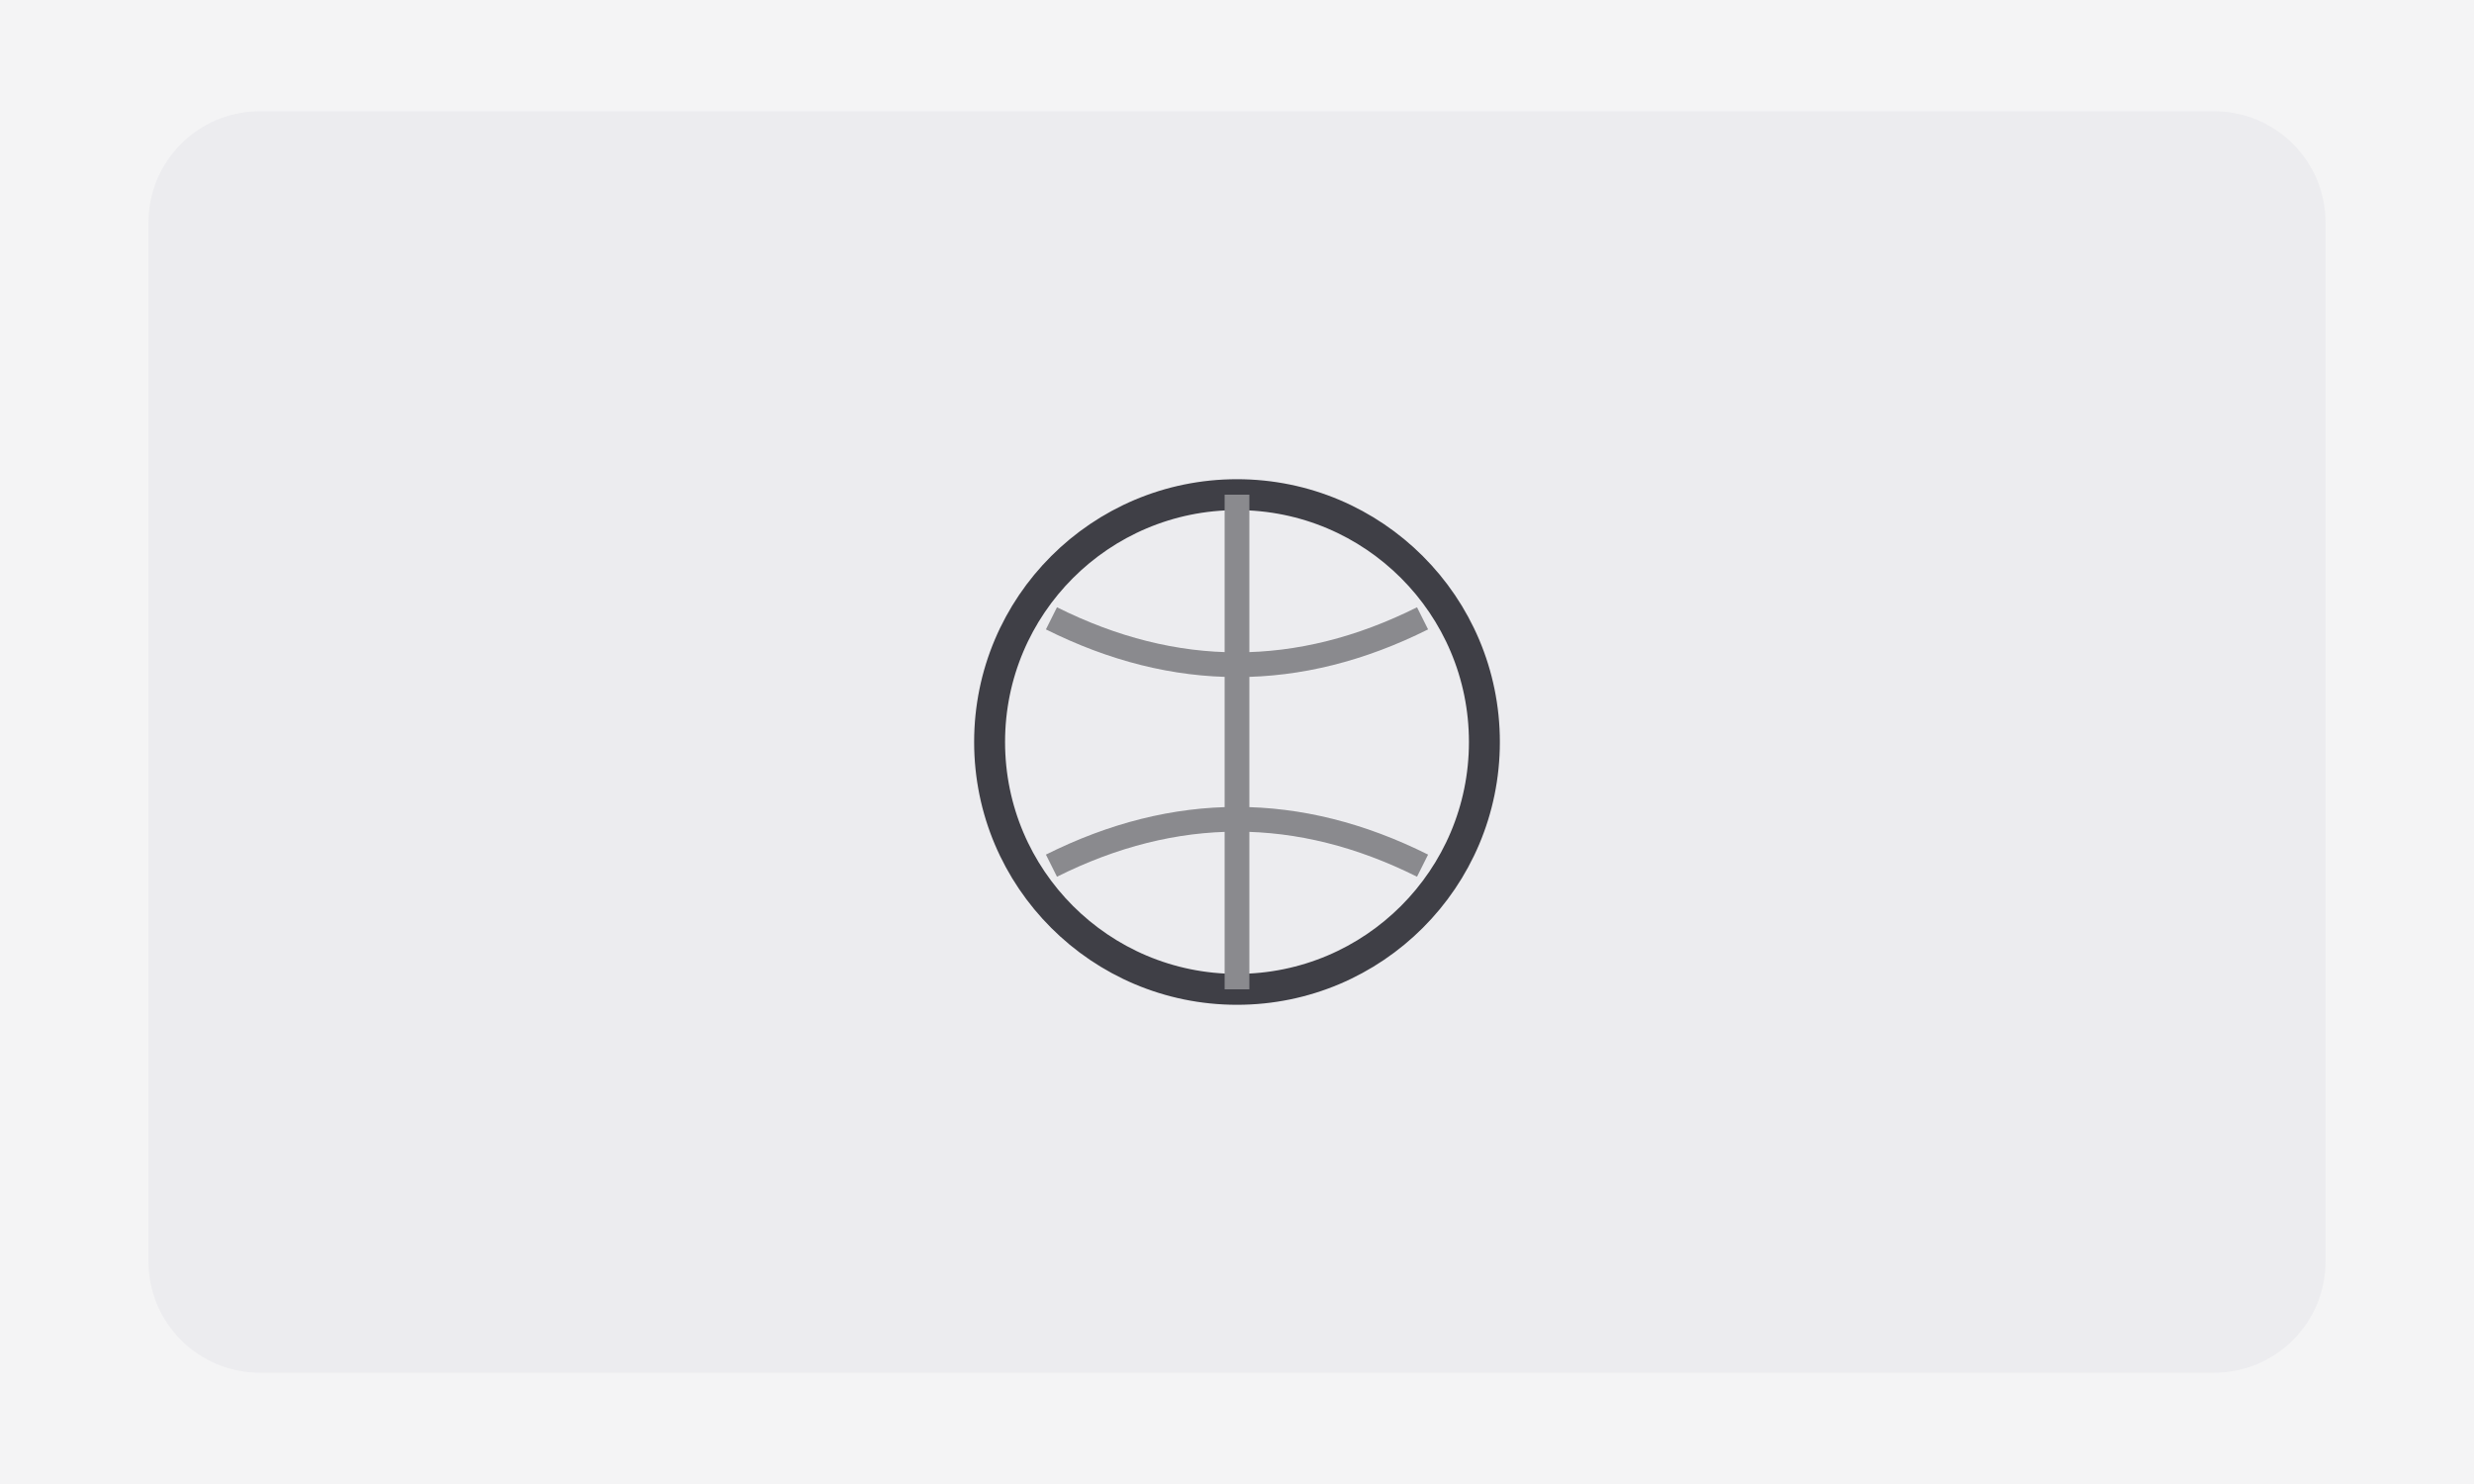
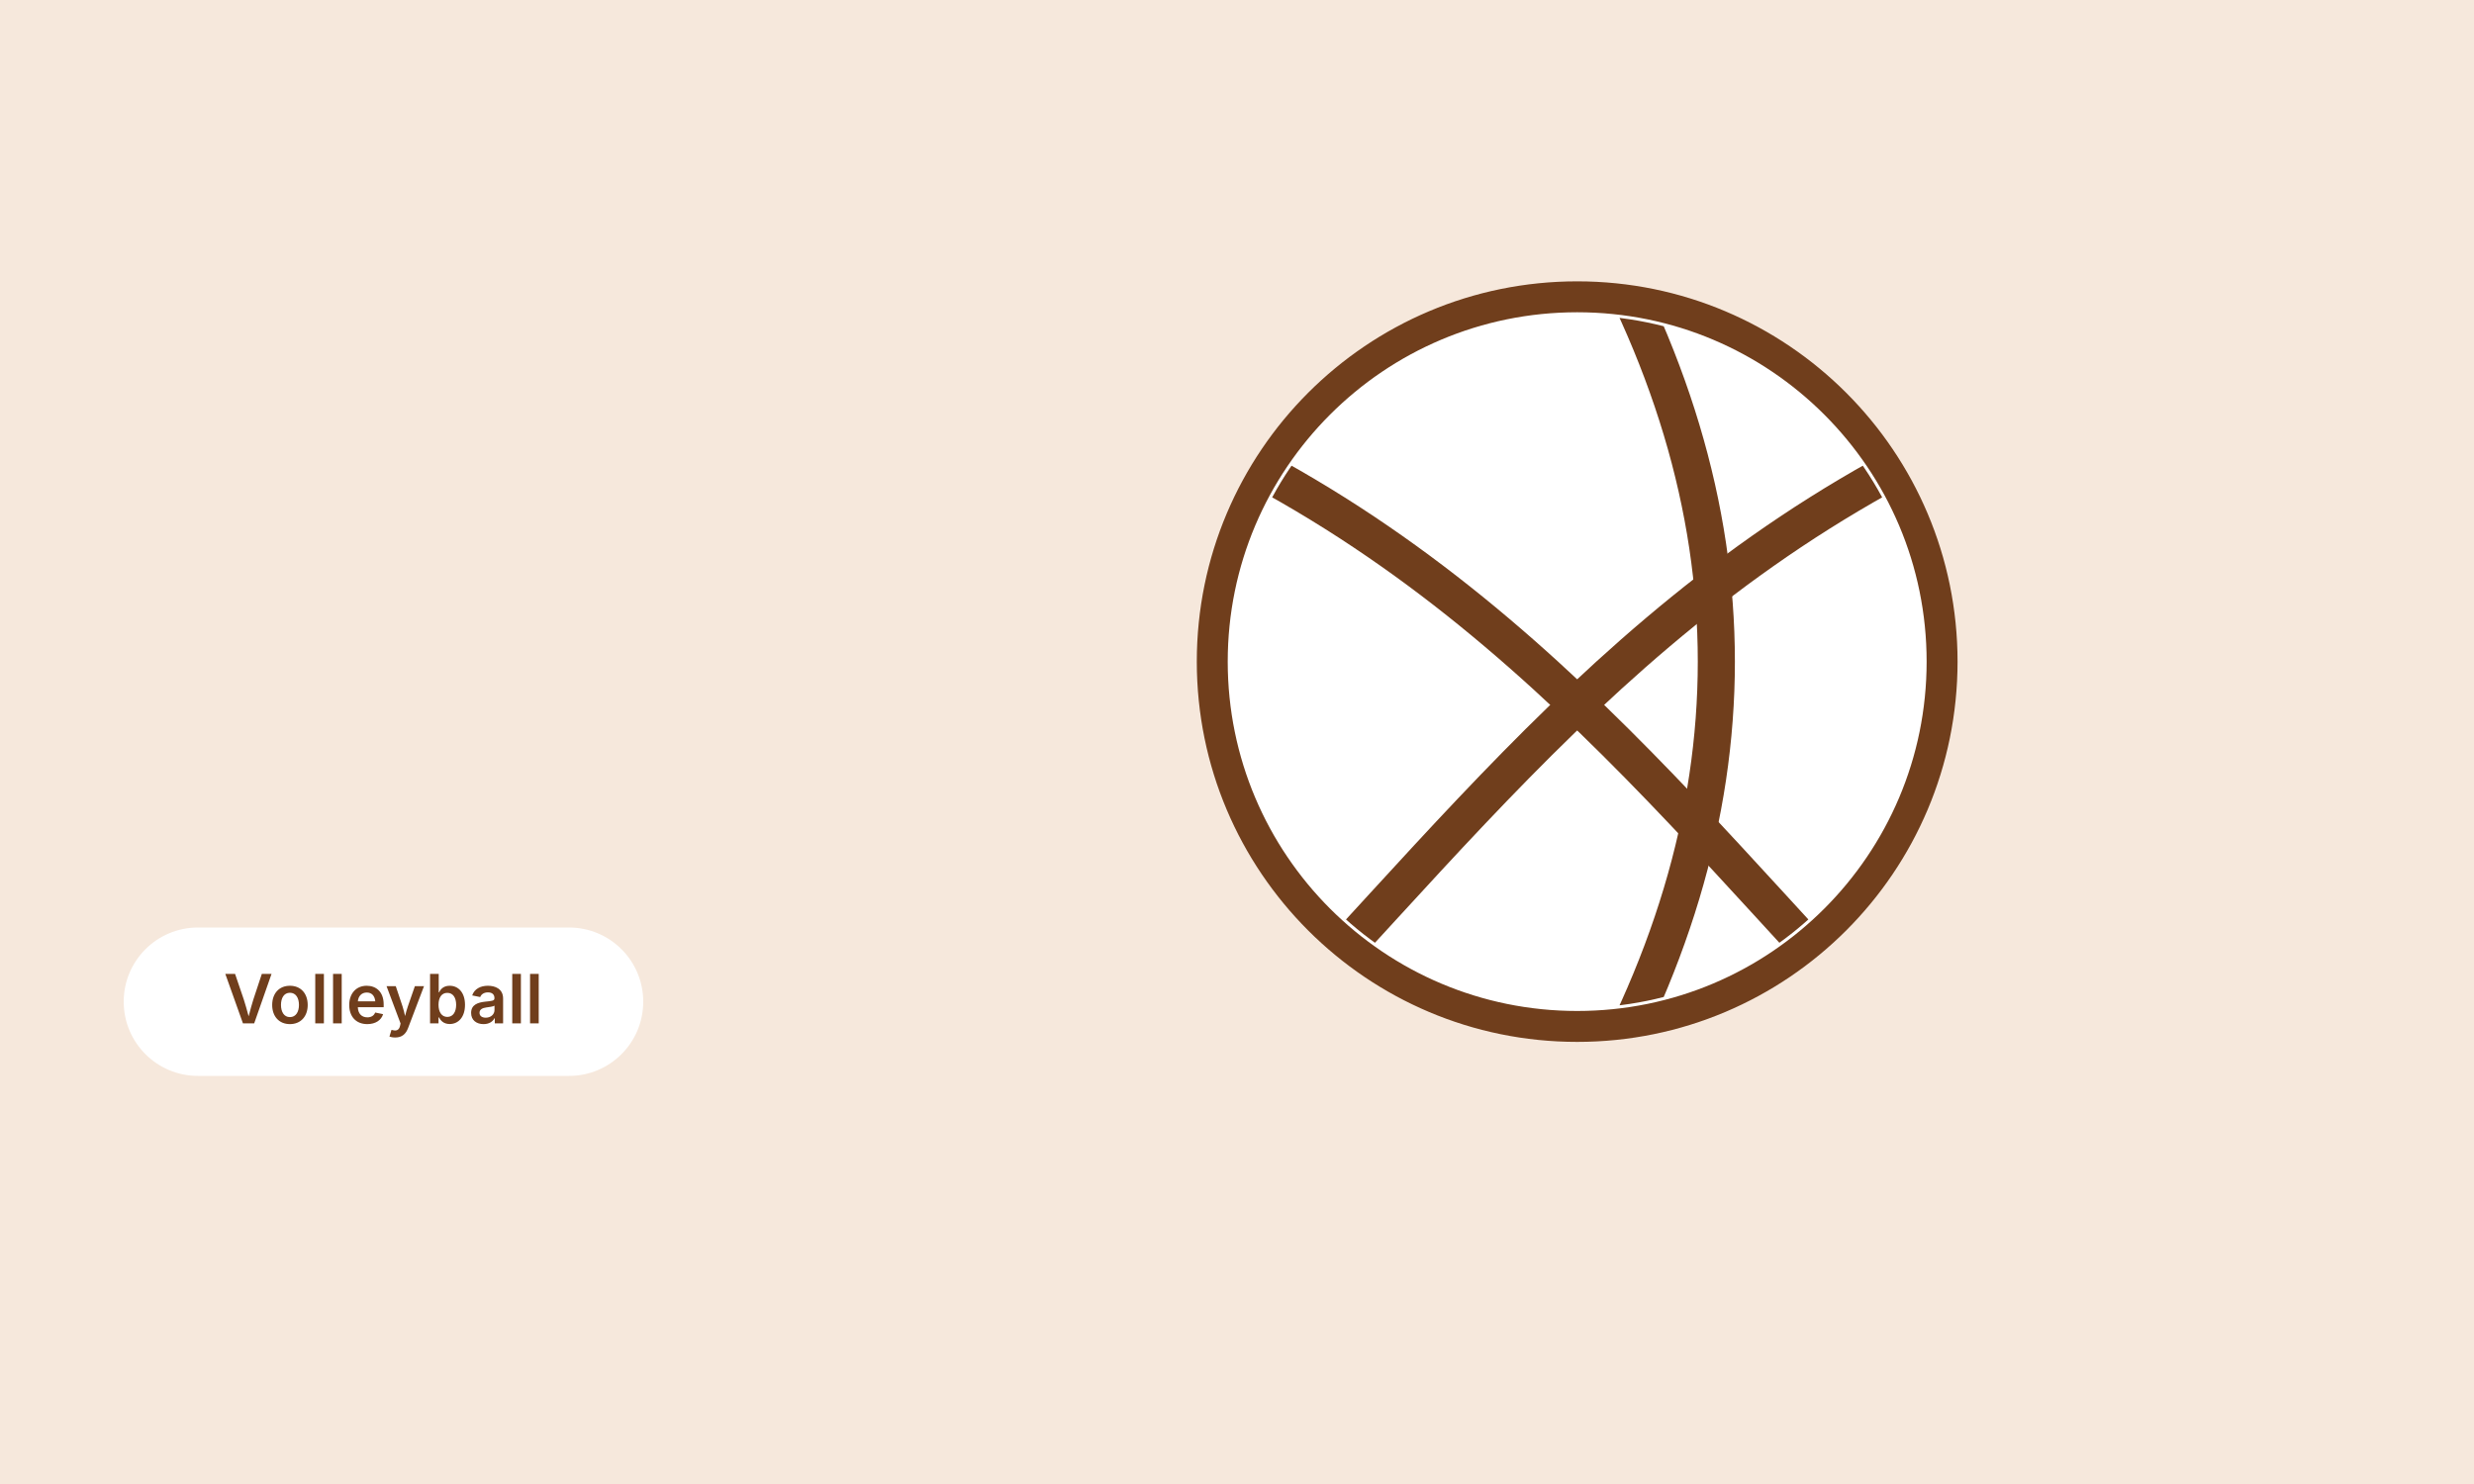
- <svg xmlns="http://www.w3.org/2000/svg" viewBox="0 0 800 480" role="img">
-   <rect width="800" height="480" fill="#f4f4f5" />
-   <rect x="48" y="36" width="704" height="408" rx="36" fill="#ececef" />
-   <circle cx="400" cy="240" r="80" fill="none" stroke="#3f3f46" stroke-width="10" />
-   <path d="M340 200c40 20 80 20 120 0M340 280c40-20 80-20 120 0M400 160v160" fill="none" stroke="#8a8a8e" stroke-width="8" />
+ <svg xmlns="http://www.w3.org/2000/svg" viewBox="0 0 800 480" role="img" aria-label="Volleyball">
+   <rect width="800" height="480" fill="#F6E8DC" />
+   <defs>
+     <clipPath id="volleyball-face">
+       <circle cx="0" cy="0" r="112" />
+     </clipPath>
+   </defs>
+   <circle cx="510" cy="214" r="118" fill="#ffffff" />
+   <g transform="translate(510 214)" clip-path="url(#volleyball-face)" fill="none" stroke="#703E1C" stroke-width="12" stroke-linecap="round">
+     <path d="M0 -150C60 -50 60 50 0 150" />
+     <path d="M-140 -80C-20 -30 40 60 120 140" />
+     <path d="M140 -80C20 -30 -40 60 -120 140" />
+   </g>
+   <circle cx="510" cy="214" r="118" fill="none" stroke="#703E1C" stroke-width="10" />
+   <rect x="40" y="300" width="168" height="48" rx="24" fill="#ffffff" />
+   <text x="124" y="331" text-anchor="middle" font-family="Inter, ui-sans-serif, system-ui, sans-serif" font-size="22" font-weight="600" fill="#703E1C">Volleyball</text>
</svg>
